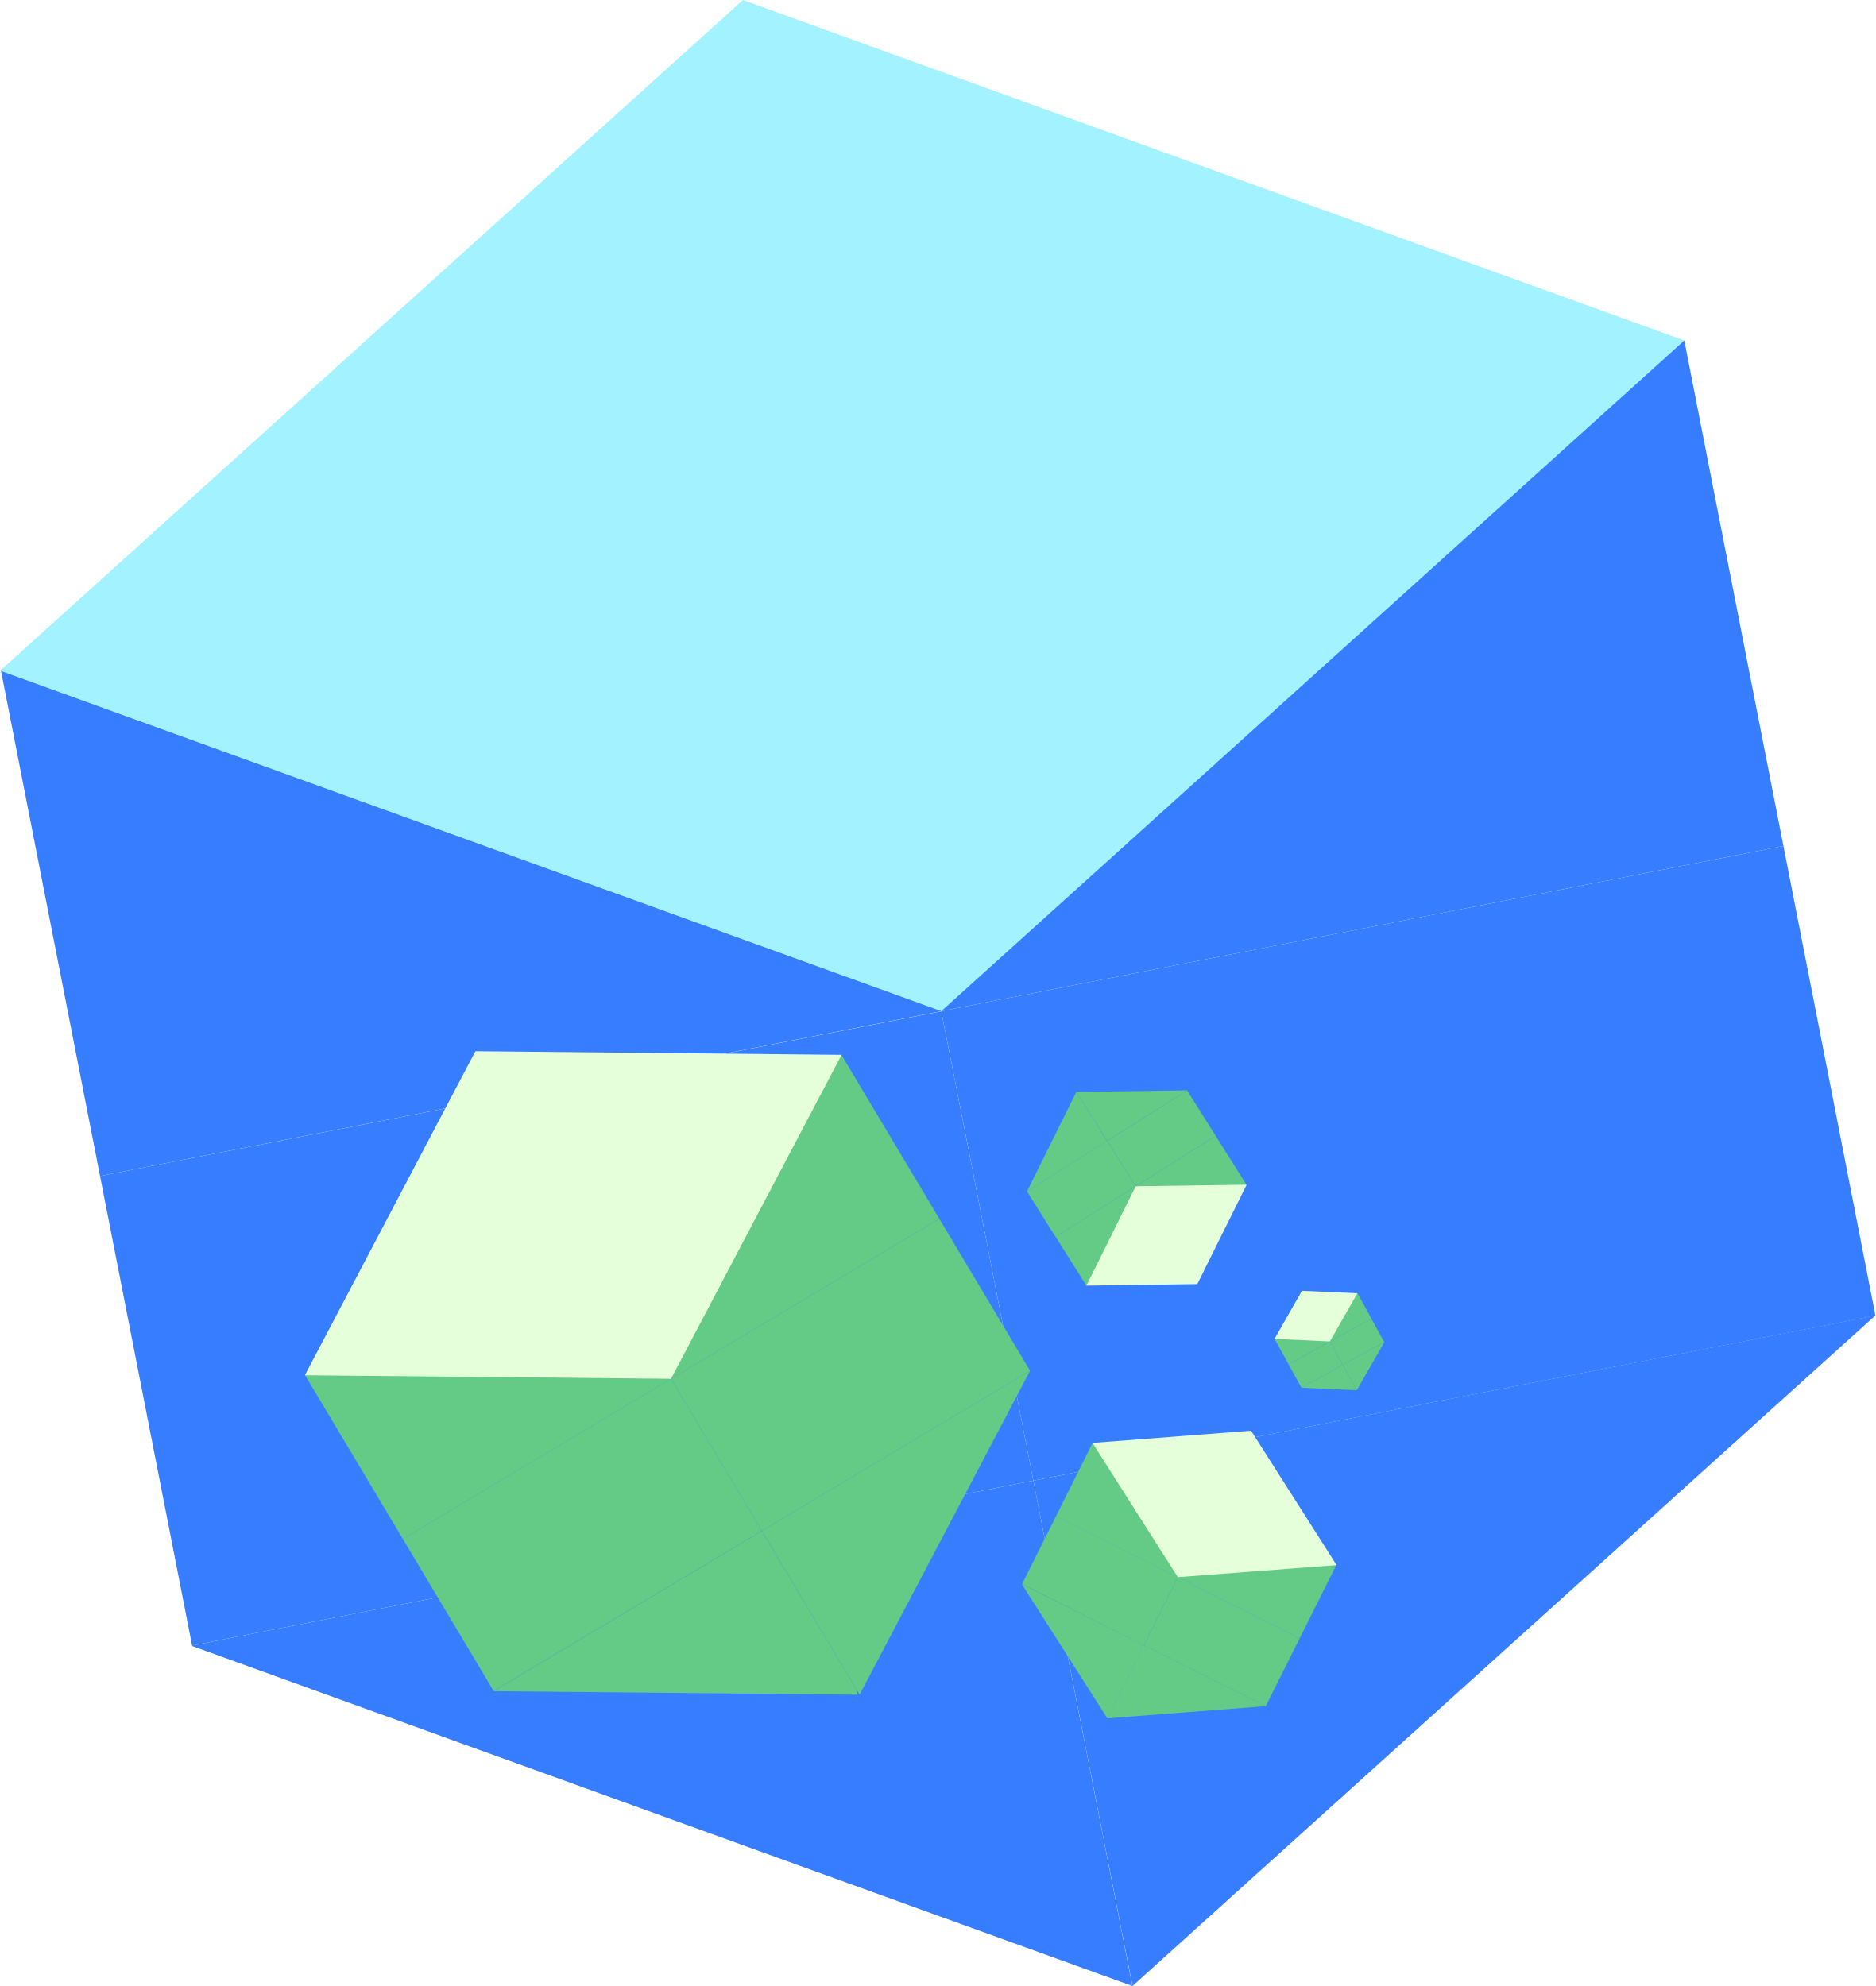
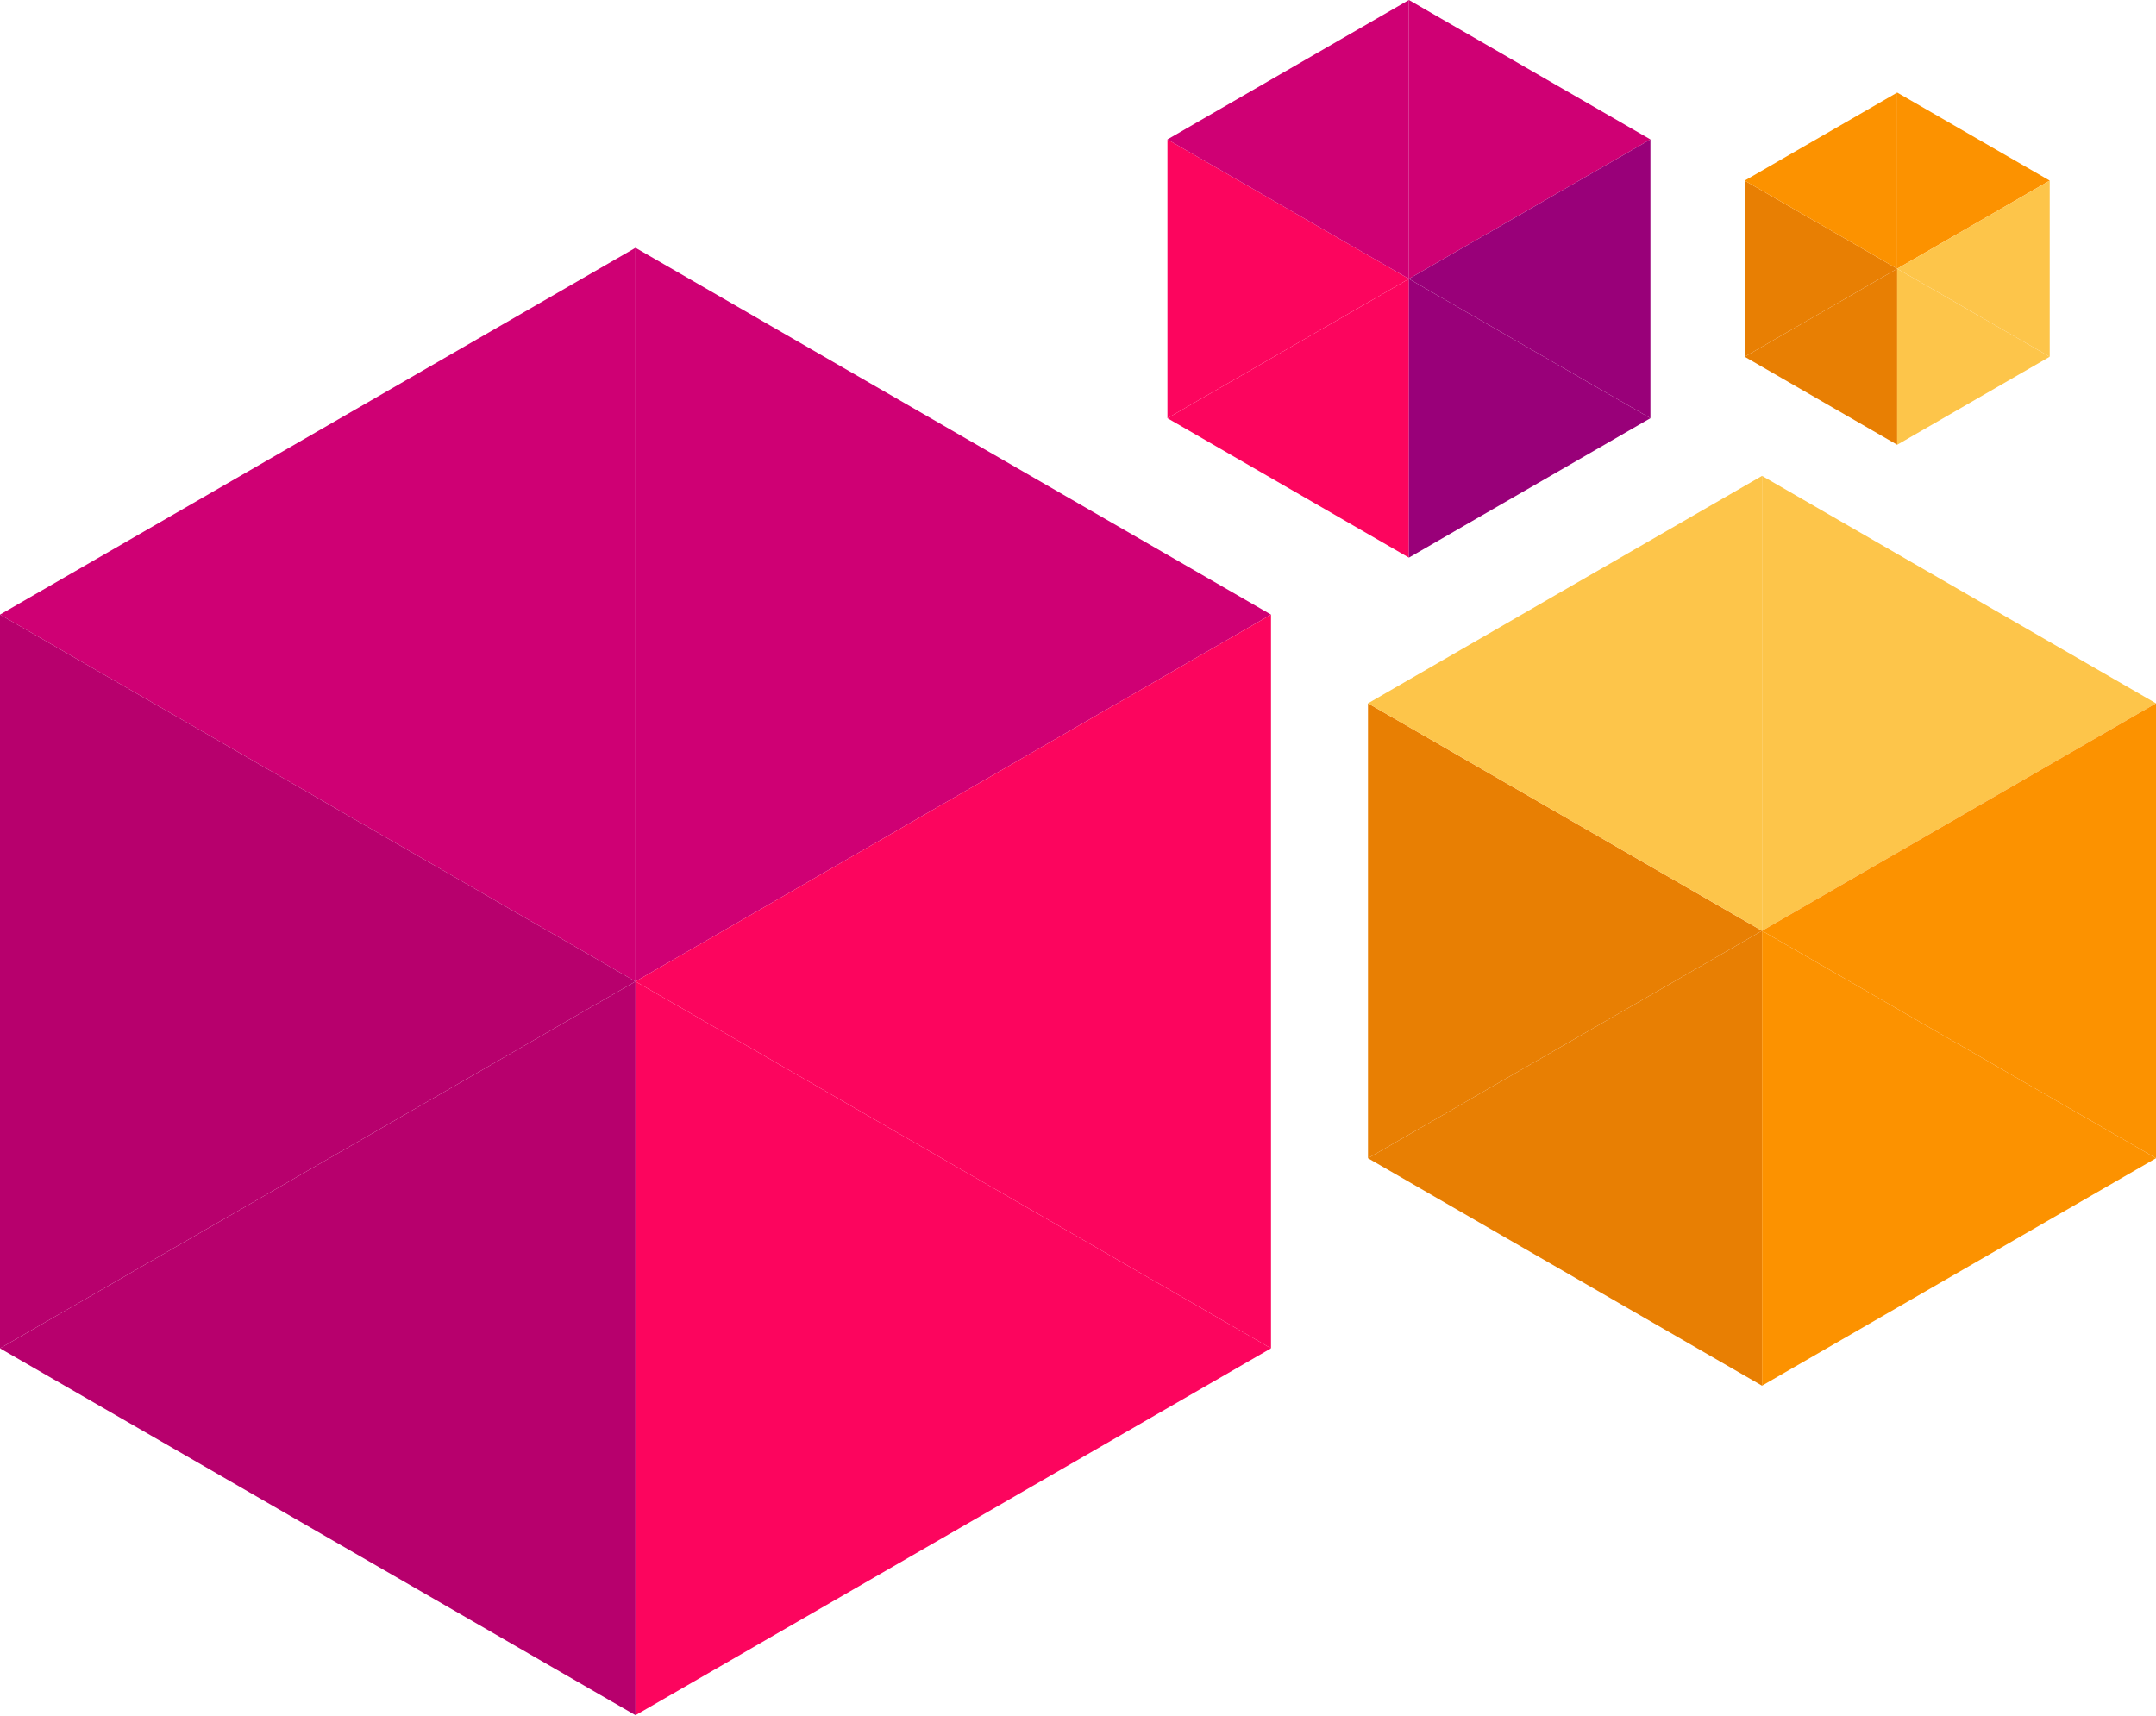
- <svg xmlns="http://www.w3.org/2000/svg" viewBox="0 0 460.33 487.58">
+ <svg xmlns="http://www.w3.org/2000/svg" viewBox="0 0 308.32 245.31">
  <defs>
-     <style>.cls-1{fill:none;}.cls-2{clip-path:url(#clip-path);}.cls-3{clip-path:url(#clip-path-2);}.cls-4{clip-path:url(#clip-path-3);}.cls-5{fill:#377dff;}.cls-6{clip-path:url(#clip-path-4);}.cls-7{clip-path:url(#clip-path-7);}.cls-8{clip-path:url(#clip-path-10);}.cls-9{clip-path:url(#clip-path-13);}.cls-10{fill:#a3f2ff;}.cls-11{clip-path:url(#clip-path-16);}.cls-12{clip-path:url(#clip-path-19);}.cls-13{clip-path:url(#clip-path-22);}.cls-14{clip-path:url(#clip-path-23);}.cls-15{clip-path:url(#clip-path-24);}.cls-16{fill:#63cb85;}.cls-17{clip-path:url(#clip-path-25);}.cls-18{clip-path:url(#clip-path-28);}.cls-19{clip-path:url(#clip-path-31);}.cls-20{clip-path:url(#clip-path-34);}.cls-21{fill:#e4ffd9;}.cls-22{clip-path:url(#clip-path-37);}.cls-23{clip-path:url(#clip-path-40);}.cls-24{clip-path:url(#clip-path-43);}.cls-25{clip-path:url(#clip-path-44);}.cls-26{clip-path:url(#clip-path-45);}.cls-27{clip-path:url(#clip-path-46);}.cls-28{clip-path:url(#clip-path-49);}.cls-29{clip-path:url(#clip-path-52);}.cls-30{clip-path:url(#clip-path-55);}.cls-31{clip-path:url(#clip-path-58);}.cls-32{clip-path:url(#clip-path-61);}.cls-33{clip-path:url(#clip-path-64);}.cls-34{clip-path:url(#clip-path-65);}.cls-35{clip-path:url(#clip-path-66);}.cls-36{clip-path:url(#clip-path-67);}.cls-37{clip-path:url(#clip-path-70);}.cls-38{clip-path:url(#clip-path-73);}.cls-39{clip-path:url(#clip-path-76);}.cls-40{clip-path:url(#clip-path-79);}.cls-41{clip-path:url(#clip-path-82);}.cls-42{clip-path:url(#clip-path-85);}.cls-43{clip-path:url(#clip-path-86);}.cls-44{clip-path:url(#clip-path-87);}.cls-45{clip-path:url(#clip-path-88);}.cls-46{clip-path:url(#clip-path-91);}.cls-47{clip-path:url(#clip-path-94);}.cls-48{clip-path:url(#clip-path-97);}.cls-49{clip-path:url(#clip-path-100);}.cls-50{clip-path:url(#clip-path-103);}</style>
-     <clipPath id="clip-path" transform="translate(-29.43 -32.49)">
-       <rect class="cls-1" x="64.75" y="231.57" width="202.84" height="249.65" transform="translate(-217.17 444.04) rotate(-77.88)" />
-     </clipPath>
-     <clipPath id="clip-path-2" transform="translate(-29.43 -32.49)">
-       <rect class="cls-1" x="49.2" y="27.56" width="421.29" height="497.36" transform="translate(-48.3 55.16) rotate(-11.09)" />
-     </clipPath>
-     <clipPath id="clip-path-3" transform="translate(-29.43 -32.49)">
-       <polygon class="cls-1" points="5.05 72.79 418.47 -8.28 514.15 479.78 100.76 560.85 5.05 72.79" />
-     </clipPath>
-     <clipPath id="clip-path-4" transform="translate(-29.43 -32.49)">
-       <rect class="cls-1" x="276.54" y="192.43" width="195.04" height="249.65" transform="translate(-14.66 616.37) rotate(-77.88)" />
-     </clipPath>
-     <clipPath id="clip-path-7" transform="translate(-29.43 -32.49)">
-       <rect class="cls-1" x="41.92" y="114.96" width="202.84" height="249.65" transform="translate(-121.2 329.58) rotate(-77.88)" />
-     </clipPath>
-     <clipPath id="clip-path-10" transform="translate(-29.43 -32.49)">
-       <rect class="cls-1" x="250.63" y="72" width="202.84" height="249.65" transform="translate(85.69 499.7) rotate(-77.88)" />
-     </clipPath>
-     <clipPath id="clip-path-13" transform="translate(-29.43 -32.49)">
-       <rect class="cls-1" x="120.07" y="-42.76" width="234.05" height="397.88" transform="translate(34.61 355.2) rotate(-77.88)" />
-     </clipPath>
-     <clipPath id="clip-path-16" transform="translate(-29.43 -32.49)">
-       <rect class="cls-1" x="138.6" y="306.97" width="124.83" height="257.45" transform="translate(-267.18 540.75) rotate(-77.88)" />
-     </clipPath>
-     <clipPath id="clip-path-19" transform="translate(-29.43 -32.49)">
-       <rect class="cls-1" x="271.77" y="331.35" width="202.84" height="202.84" transform="matrix(0.21, -0.98, 0.98, 0.21, -128.29, 706.79)" />
-     </clipPath>
-     <clipPath id="clip-path-22" transform="translate(-29.43 -32.49)">
-       <rect class="cls-1" x="283.2" y="400.21" width="32.24" height="39.68" transform="translate(-200.48 292.63) rotate(-40.22)" />
-     </clipPath>
-     <clipPath id="clip-path-23" transform="translate(-29.43 -32.49)">
-       <rect class="cls-1" x="279.37" y="385.58" width="79.05" height="66.96" transform="translate(-198.53 516.91) rotate(-63.44)" />
-     </clipPath>
-     <clipPath id="clip-path-24" transform="translate(-29.43 -32.49)">
-       <rect class="cls-1" x="279.33" y="385.56" width="79.05" height="66.96" transform="translate(-198.54 516.87) rotate(-63.44)" />
-     </clipPath>
-     <clipPath id="clip-path-25" transform="translate(-29.43 -32.49)">
-       <rect class="cls-1" x="313.78" y="415.47" width="31" height="39.68" transform="translate(-203.25 315.59) rotate(-40.22)" />
-     </clipPath>
-     <clipPath id="clip-path-28" transform="translate(-29.43 -32.49)">
-       <rect class="cls-1" x="291.65" y="383.32" width="32.24" height="39.68" transform="translate(-187.57 294.09) rotate(-40.22)" />
-     </clipPath>
-     <clipPath id="clip-path-31" transform="translate(-29.43 -32.49)">
-       <rect class="cls-1" x="322.09" y="398.18" width="32.24" height="39.68" transform="translate(-189.97 317.26) rotate(-40.22)" />
-     </clipPath>
-     <clipPath id="clip-path-34" transform="translate(-29.43 -32.49)">
-       <rect class="cls-1" x="309.09" y="370.12" width="37.2" height="63.24" transform="translate(-181.95 306.62) rotate(-40.22)" />
-     </clipPath>
-     <clipPath id="clip-path-37" transform="translate(-29.43 -32.49)">
-       <rect class="cls-1" x="286.09" y="412.95" width="19.84" height="40.92" transform="translate(-209.89 293.65) rotate(-40.22)" />
-     </clipPath>
-     <clipPath id="clip-path-40" transform="translate(-29.43 -32.49)">
-       <rect class="cls-1" x="301.84" y="433.64" width="32.24" height="32.24" transform="translate(-215.26 311.69) rotate(-40.22)" />
-     </clipPath>
-     <clipPath id="clip-path-43" transform="translate(-29.43 -32.49)">
-       <rect class="cls-1" x="344.61" y="362.21" width="14.88" height="11.16" transform="translate(-34.28 36.2) rotate(-5.61)" />
-     </clipPath>
-     <clipPath id="clip-path-44" transform="translate(-29.43 -32.49)">
-       <rect class="cls-1" x="344.13" y="347.64" width="23.25" height="27.9" transform="translate(-130.27 216.36) rotate(-28.83)" />
-     </clipPath>
-     <clipPath id="clip-path-45" transform="translate(-29.43 -32.49)">
-       <rect class="cls-1" x="344.12" y="347.65" width="23.25" height="27.9" transform="translate(-130.27 216.35) rotate(-28.83)" />
-     </clipPath>
-     <clipPath id="clip-path-46" transform="translate(-29.43 -32.49)">
-       <rect class="cls-1" x="355.24" y="356.19" width="14.88" height="11.16" transform="translate(-33.64 37.21) rotate(-5.61)" />
-     </clipPath>
-     <clipPath id="clip-path-49" transform="translate(-29.43 -32.49)">
-       <rect class="cls-1" x="341.48" y="355.05" width="14.88" height="12.4" transform="translate(-33.66 35.86) rotate(-5.61)" />
-     </clipPath>
-     <clipPath id="clip-path-52" transform="translate(-29.43 -32.49)">
-       <rect class="cls-1" x="352.22" y="350.26" width="14.88" height="12.4" transform="translate(-33.14 36.89) rotate(-5.61)" />
-     </clipPath>
-     <clipPath id="clip-path-55" transform="translate(-29.43 -32.49)">
-       <rect class="cls-1" x="340.98" y="348.51" width="22.32" height="14.88" transform="translate(-33.13 36.15) rotate(-5.61)" />
-     </clipPath>
-     <clipPath id="clip-path-58" transform="translate(-29.43 -32.49)">
-       <rect class="cls-1" x="348.68" y="366.85" width="13.64" height="8.68" transform="translate(-34.6 36.55) rotate(-5.61)" />
-     </clipPath>
-     <clipPath id="clip-path-61" transform="translate(-29.43 -32.49)">
-       <rect class="cls-1" x="358.38" y="362.23" width="12.4" height="12.4" transform="translate(-34.29 37.42) rotate(-5.61)" />
-     </clipPath>
-     <clipPath id="clip-path-64" transform="translate(-29.43 -32.49)">
-       <rect class="cls-1" x="300.22" y="300.19" width="29.76" height="22.32" transform="translate(-44.78 53.06) rotate(-8.99)" />
-     </clipPath>
-     <clipPath id="clip-path-65" transform="translate(-29.43 -32.49)">
-       <rect class="cls-1" x="285.2" y="296.26" width="46.5" height="55.8" transform="translate(-125.31 214.26) rotate(-32.2)" />
-     </clipPath>
-     <clipPath id="clip-path-66" transform="translate(-29.43 -32.49)">
-       <rect class="cls-1" x="285.22" y="296.25" width="46.5" height="55.81" transform="translate(-125.3 214.27) rotate(-32.2)" />
-     </clipPath>
-     <clipPath id="clip-path-67" transform="translate(-29.43 -32.49)">
-       <rect class="cls-1" x="279.73" y="313.48" width="29.76" height="22.32" transform="translate(-47.1 50.02) rotate(-8.99)" />
-     </clipPath>
-     <clipPath id="clip-path-70" transform="translate(-29.43 -32.49)">
-       <rect class="cls-1" x="307.25" y="311.65" width="29.76" height="24.8" transform="translate(-46.67 54.31) rotate(-8.99)" />
-     </clipPath>
-     <clipPath id="clip-path-73" transform="translate(-29.43 -32.49)">
-       <rect class="cls-1" x="286.37" y="322.49" width="29.76" height="24.8" transform="translate(-48.62 51.18) rotate(-8.99)" />
-     </clipPath>
-     <clipPath id="clip-path-76" transform="translate(-29.43 -32.49)">
-       <rect class="cls-1" x="294.02" y="320.13" width="44.64" height="29.76" transform="translate(-48.46 53.54) rotate(-8.99)" />
-     </clipPath>
-     <clipPath id="clip-path-79" transform="translate(-29.43 -32.49)">
-       <rect class="cls-1" x="294.18" y="296.29" width="27.28" height="17.36" transform="translate(-43.87 51.84) rotate(-8.99)" />
-     </clipPath>
-     <clipPath id="clip-path-82" transform="translate(-29.43 -32.49)">
-       <rect class="cls-1" x="277.63" y="299.15" width="24.8" height="24.8" transform="matrix(0.99, -0.16, 0.16, 0.99, -45.12, 49.14)" />
-     </clipPath>
-     <clipPath id="clip-path-85" transform="translate(-29.43 -32.49)">
-       <rect class="cls-1" x="121.27" y="374.47" width="98.21" height="73.66" transform="translate(-53.08 26.25) rotate(-7.63)" />
-     </clipPath>
-     <clipPath id="clip-path-86" transform="translate(-29.43 -32.49)">
-       <rect class="cls-1" x="116.63" y="277.48" width="153.44" height="184.14" transform="translate(-162.12 151.39) rotate(-30.84)" />
-     </clipPath>
-     <clipPath id="clip-path-87" transform="translate(-29.43 -32.49)">
-       <rect class="cls-1" x="116.55" y="277.52" width="153.44" height="184.16" transform="translate(-162.15 151.35) rotate(-30.84)" />
-     </clipPath>
-     <clipPath id="clip-path-88" transform="translate(-29.43 -32.49)">
-       <rect class="cls-1" x="189.93" y="332.25" width="98.21" height="73.66" transform="translate(-46.87 34.99) rotate(-7.63)" />
-     </clipPath>
-     <clipPath id="clip-path-91" transform="translate(-29.43 -32.49)">
-       <rect class="cls-1" x="99.07" y="327.94" width="98.21" height="81.84" transform="translate(-47.64 22.93) rotate(-7.63)" />
-     </clipPath>
-     <clipPath id="clip-path-94" transform="translate(-29.43 -32.49)">
-       <rect class="cls-1" x="168.82" y="293.83" width="98.21" height="81.84" transform="translate(-42.5 31.88) rotate(-7.63)" />
-     </clipPath>
-     <clipPath id="clip-path-97" transform="translate(-29.43 -32.49)">
-       <rect class="cls-1" x="94.51" y="284.05" width="147.31" height="98.21" transform="translate(-42.73 25.27) rotate(-7.63)" />
-     </clipPath>
-     <clipPath id="clip-path-100" transform="translate(-29.43 -32.49)">
-       <rect class="cls-1" x="148.9" y="404.28" width="90.02" height="57.29" transform="matrix(0.99, -0.13, 0.13, 0.99, -55.74, 29.56)" />
-     </clipPath>
-     <clipPath id="clip-path-103" transform="translate(-29.43 -32.49)">
-       <rect class="cls-1" x="212.2" y="371.69" width="81.84" height="81.84" transform="translate(-52.52 37.24) rotate(-7.63)" />
-     </clipPath>
+     <style>.cls-1{fill:#cf0074;}.cls-2{fill:#b7006d;}.cls-3{fill:#fc055e;}.cls-4{fill:#990079;}.cls-5{fill:#e87f03;}.cls-6{fill:#fc9200;}.cls-7{fill:#fdc54a;}</style>
  </defs>
  <g id="Layer_2" data-name="Layer 2">
-     <g id="bigCube_copy" data-name="bigCube copy">
-       <g class="cls-2">
-         <g class="cls-3">
-           <g class="cls-4">
-             <path class="cls-5" d="M267.76,317.78l-7.29-37L53.78,321.26,76.37,436.52,283.07,396Z" transform="translate(-29.43 -32.49)" />
-           </g>
-         </g>
-       </g>
-       <g class="cls-6">
-         <g class="cls-3">
-           <g class="cls-4">
-             <path class="cls-5" d="M260.47,280.74l7.29,37L283.07,396l206.69-40.52L467.19,240.19Z" transform="translate(-29.43 -32.49)" />
-           </g>
-         </g>
-       </g>
-       <g class="cls-7">
-         <g class="cls-3">
-           <g class="cls-4">
-             <path class="cls-5" d="M29.43,197.15l206.7-40.55,24.34,124.14L53.78,321.26Z" transform="translate(-29.43 -32.49)" />
-           </g>
-         </g>
-       </g>
-       <g class="cls-8">
-         <g class="cls-3">
-           <g class="cls-4">
-             <path class="cls-5" d="M236.13,156.6l206.72-40.51,24.34,124.1L260.47,280.74Z" transform="translate(-29.43 -32.49)" />
-           </g>
-         </g>
-       </g>
-       <g class="cls-9">
-         <g class="cls-3">
-           <g class="cls-4">
-             <path class="cls-10" d="M260.47,280.74l-231-83.59L211.79,32.49l231.06,83.6Z" transform="translate(-29.43 -32.49)" />
-           </g>
-         </g>
-       </g>
-       <g class="cls-11">
-         <g class="cls-3">
-           <g class="cls-4">
-             <path class="cls-5" d="M76.37,436.52l231,83.55L283.07,396Z" transform="translate(-29.43 -32.49)" />
-           </g>
-         </g>
-       </g>
-       <g class="cls-12">
-         <g class="cls-3">
-           <g class="cls-4">
-             <path class="cls-5" d="M307.41,520.07,489.76,355.44,283.07,396Z" transform="translate(-29.43 -32.49)" />
-           </g>
-         </g>
-       </g>
-     </g>
-     <g id="cube_group" data-name="cube group">
-       <g id="cube3">
-         <g class="cls-13">
-           <g class="cls-14">
-             <g class="cls-15">
-               <path class="cls-16" d="M315.86,425.05l2.67-5.36-29.94-15-8.35,16.69,29.95,15Z" transform="translate(-29.43 -32.49)" />
-             </g>
-           </g>
-         </g>
-         <g class="cls-17">
-           <g class="cls-14">
-             <g class="cls-15">
-               <path class="cls-16" d="M318.53,419.69l-2.67,5.36-5.67,11.33,29.94,15,8.35-16.69Z" transform="translate(-29.43 -32.49)" />
-             </g>
-           </g>
-         </g>
-         <g class="cls-18">
-           <g class="cls-14">
-             <g class="cls-15">
-               <path class="cls-16" d="M297.58,386.74l29.95,15-9,18-29.94-15Z" transform="translate(-29.43 -32.49)" />
-             </g>
-           </g>
-         </g>
-         <g class="cls-19">
-           <g class="cls-14">
-             <g class="cls-15">
-               <path class="cls-16" d="M327.53,401.7l29.94,15-9,18-30-15Z" transform="translate(-29.43 -32.49)" />
-             </g>
-           </g>
-         </g>
-         <g class="cls-20">
-           <g class="cls-14">
-             <g class="cls-15">
-               <path class="cls-21" d="M318.53,419.69l-20.95-32.95,38.93-3,21,33Z" transform="translate(-29.43 -32.49)" />
-             </g>
-           </g>
-         </g>
-         <g class="cls-22">
-           <g class="cls-14">
-             <g class="cls-15">
-               <path class="cls-16" d="M280.24,421.41l21,32.95,9-18Z" transform="translate(-29.43 -32.49)" />
-             </g>
-           </g>
-         </g>
-         <g class="cls-23">
-           <g class="cls-14">
-             <g class="cls-15">
-               <path class="cls-16" d="M301.2,454.36l38.93-3-29.94-15Z" transform="translate(-29.43 -32.49)" />
-             </g>
-           </g>
-         </g>
-       </g>
-       <g id="cube1">
-         <g class="cls-24">
-           <g class="cls-25">
-             <g class="cls-26">
-               <path class="cls-16" d="M356.89,363.68l-1-1.86-10.19,5.61,3.18,5.77L359,367.59Z" transform="translate(-29.43 -32.49)" />
-             </g>
-           </g>
-         </g>
-         <g class="cls-27">
-           <g class="cls-25">
-             <g class="cls-26">
-               <path class="cls-16" d="M355.87,361.82l1,1.86,2.15,3.91,10.18-5.6-3.17-5.77Z" transform="translate(-29.43 -32.49)" />
-             </g>
-           </g>
-         </g>
-         <g class="cls-28">
-           <g class="cls-25">
-             <g class="cls-26">
-               <path class="cls-16" d="M342.26,361.21l10.18-5.6,3.43,6.21-10.19,5.61Z" transform="translate(-29.43 -32.49)" />
-             </g>
-           </g>
-         </g>
-         <g class="cls-29">
-           <g class="cls-25">
-             <g class="cls-26">
-               <path class="cls-16" d="M352.44,355.61,362.63,350l3.42,6.22-10.18,5.6Z" transform="translate(-29.43 -32.49)" />
-             </g>
-           </g>
-         </g>
-         <g class="cls-30">
-           <g class="cls-25">
-             <g class="cls-26">
-               <path class="cls-21" d="M355.87,361.82l-13.61-.61L349,349.39l13.61.61Z" transform="translate(-29.43 -32.49)" />
-             </g>
-           </g>
-         </g>
-         <g class="cls-31">
-           <g class="cls-25">
-             <g class="cls-26">
-               <path class="cls-16" d="M348.86,373.2l13.6.61L359,367.59Z" transform="translate(-29.43 -32.49)" />
-             </g>
-           </g>
-         </g>
-         <g class="cls-32">
-           <g class="cls-25">
-             <g class="cls-26">
-               <path class="cls-16" d="M362.46,373.81,369.22,362,359,367.59Z" transform="translate(-29.43 -32.49)" />
-             </g>
-           </g>
-         </g>
-       </g>
-       <g id="cube2">
-         <g class="cls-33">
-           <g class="cls-34">
-             <g class="cls-35">
-               <path class="cls-16" d="M305.94,320.14l2.25,3.58,19.68-12.39-7-11.15-19.68,12.39Z" transform="translate(-29.43 -32.49)" />
-             </g>
-           </g>
-         </g>
-         <g class="cls-36">
-           <g class="cls-34">
-             <g class="cls-35">
-               <path class="cls-16" d="M308.19,323.72l-2.25-3.58-4.77-7.57L281.51,325l7,11.15Z" transform="translate(-29.43 -32.49)" />
-             </g>
-           </g>
-         </g>
-         <g class="cls-37">
-           <g class="cls-34">
-             <g class="cls-35">
-               <path class="cls-16" d="M335.43,323.34l-19.67,12.39-7.57-12,19.68-12.39Z" transform="translate(-29.43 -32.49)" />
-             </g>
-           </g>
-         </g>
-         <g class="cls-38">
-           <g class="cls-34">
-             <g class="cls-35">
-               <path class="cls-16" d="M315.76,335.73l-19.67,12.39-7.56-12,19.66-12.39Z" transform="translate(-29.43 -32.49)" />
-             </g>
-           </g>
-         </g>
-         <g class="cls-39">
-           <g class="cls-34">
-             <g class="cls-35">
-               <path class="cls-21" d="M308.19,323.72l27.24-.38-12.11,24.4-27.23.38Z" transform="translate(-29.43 -32.49)" />
-             </g>
-           </g>
-         </g>
-         <g class="cls-40">
-           <g class="cls-34">
-             <g class="cls-35">
-               <path class="cls-16" d="M320.85,300.18l-27.23.39,7.55,12Z" transform="translate(-29.43 -32.49)" />
-             </g>
-           </g>
-         </g>
-         <g class="cls-41">
-           <g class="cls-34">
-             <g class="cls-35">
-               <path class="cls-16" d="M293.62,300.57,281.51,325l19.66-12.39Z" transform="translate(-29.43 -32.49)" />
-             </g>
-           </g>
-         </g>
-       </g>
-       <g id="cube4">
-         <g class="cls-42">
-           <g class="cls-43">
-             <g class="cls-44">
-               <path class="cls-16" d="M201.29,383l-7.15-12-65.89,39.33,22.29,37.33,65.89-39.33Z" transform="translate(-29.43 -32.49)" />
-             </g>
-           </g>
-         </g>
-         <g class="cls-45">
-           <g class="cls-43">
-             <g class="cls-44">
-               <path class="cls-16" d="M194.14,371l7.15,12,15.14,25.33L282.28,369,260,331.7Z" transform="translate(-29.43 -32.49)" />
-             </g>
-           </g>
-         </g>
-         <g class="cls-46">
-           <g class="cls-43">
-             <g class="cls-44">
-               <path class="cls-16" d="M104.26,370.16l65.85-39.33,24,40.2-65.89,39.33Z" transform="translate(-29.43 -32.49)" />
-             </g>
-           </g>
-         </g>
-         <g class="cls-47">
-           <g class="cls-43">
-             <g class="cls-44">
-               <path class="cls-16" d="M170.11,330.83,236,291.49l24,40.21L194.14,371Z" transform="translate(-29.43 -32.49)" />
-             </g>
-           </g>
-         </g>
-         <g class="cls-48">
-           <g class="cls-43">
-             <g class="cls-44">
-               <path class="cls-21" d="M194.14,371l-89.88-.87,41.86-79.56,89.88.89Z" transform="translate(-29.43 -32.49)" />
-             </g>
-           </g>
-         </g>
-         <g class="cls-49">
-           <g class="cls-43">
-             <g class="cls-44">
-               <path class="cls-16" d="M150.54,447.69l89.88.87-24-40.2Z" transform="translate(-29.43 -32.49)" />
-             </g>
-           </g>
-         </g>
-         <g class="cls-50">
-           <g class="cls-43">
-             <g class="cls-44">
-               <path class="cls-16" d="M240.42,448.56,282.28,369l-65.85,39.33Z" transform="translate(-29.43 -32.49)" />
-             </g>
-           </g>
-         </g>
-       </g>
+     <g id="Layer_1-2" data-name="Layer 1">
+       <polygon class="cls-1" points="90.88 35.44 90.88 140.37 181.76 87.9 90.88 35.44" />
+       <polygon class="cls-1" points="0 87.9 90.88 140.37 90.88 35.44 0 87.9" />
+       <polygon class="cls-2" points="0 87.9 0 192.84 90.88 140.37 0 87.9" />
+       <polygon class="cls-3" points="201.48 39.88 166.95 59.81 166.95 19.94 201.48 39.88" />
+       <polygon class="cls-3" points="201.48 39.88 201.48 79.75 166.95 59.81 201.48 39.88" />
+       <polygon class="cls-2" points="0 192.84 90.88 245.31 90.88 140.37 0 192.84" />
+       <polygon class="cls-3" points="90.88 140.37 90.88 245.31 181.76 192.84 90.88 140.37" />
+       <polygon class="cls-3" points="90.88 140.37 181.76 192.84 181.76 87.9 90.88 140.37" />
+       <polygon class="cls-1" points="201.48 0 201.48 39.88 166.95 19.94 201.48 0" />
+       <polygon class="cls-1" points="236.02 19.94 201.48 39.88 201.48 0 236.02 19.94" />
+       <polygon class="cls-4" points="236.02 19.94 236.02 59.81 201.48 39.88 236.02 19.94" />
+       <polygon class="cls-4" points="236.02 59.81 201.48 79.75 201.48 39.88 236.02 59.81" />
+       <polygon class="cls-5" points="271.31 38.43 249.5 51.02 249.5 25.83 271.31 38.43" />
+       <polygon class="cls-5" points="271.31 38.43 271.31 63.61 249.5 51.02 271.31 38.43" />
+       <polygon class="cls-6" points="271.31 13.24 271.31 38.43 249.5 25.83 271.31 13.24" />
+       <polygon class="cls-6" points="293.12 25.83 271.31 38.43 271.31 13.24 293.12 25.83" />
+       <polygon class="cls-7" points="293.12 25.83 293.12 51.02 271.31 38.43 293.12 25.83" />
+       <polygon class="cls-7" points="293.12 51.02 271.31 63.61 271.31 38.43 293.12 51.02" />
+       <polygon class="cls-5" points="251.98 133.12 195.63 165.65 195.63 100.59 251.98 133.12" />
+       <polygon class="cls-5" points="251.98 133.12 251.98 198.18 195.63 165.65 251.98 133.12" />
+       <polygon class="cls-7" points="251.98 68.06 251.98 133.12 195.63 100.59 251.98 68.06" />
+       <polygon class="cls-7" points="308.32 100.59 251.98 133.12 251.98 68.06 308.32 100.59" />
+       <polygon class="cls-6" points="308.32 100.59 308.32 165.65 251.98 133.12 308.32 100.59" />
+       <polygon class="cls-6" points="308.32 165.65 251.98 198.18 251.98 133.12 308.32 165.65" />
    </g>
  </g>
</svg>
